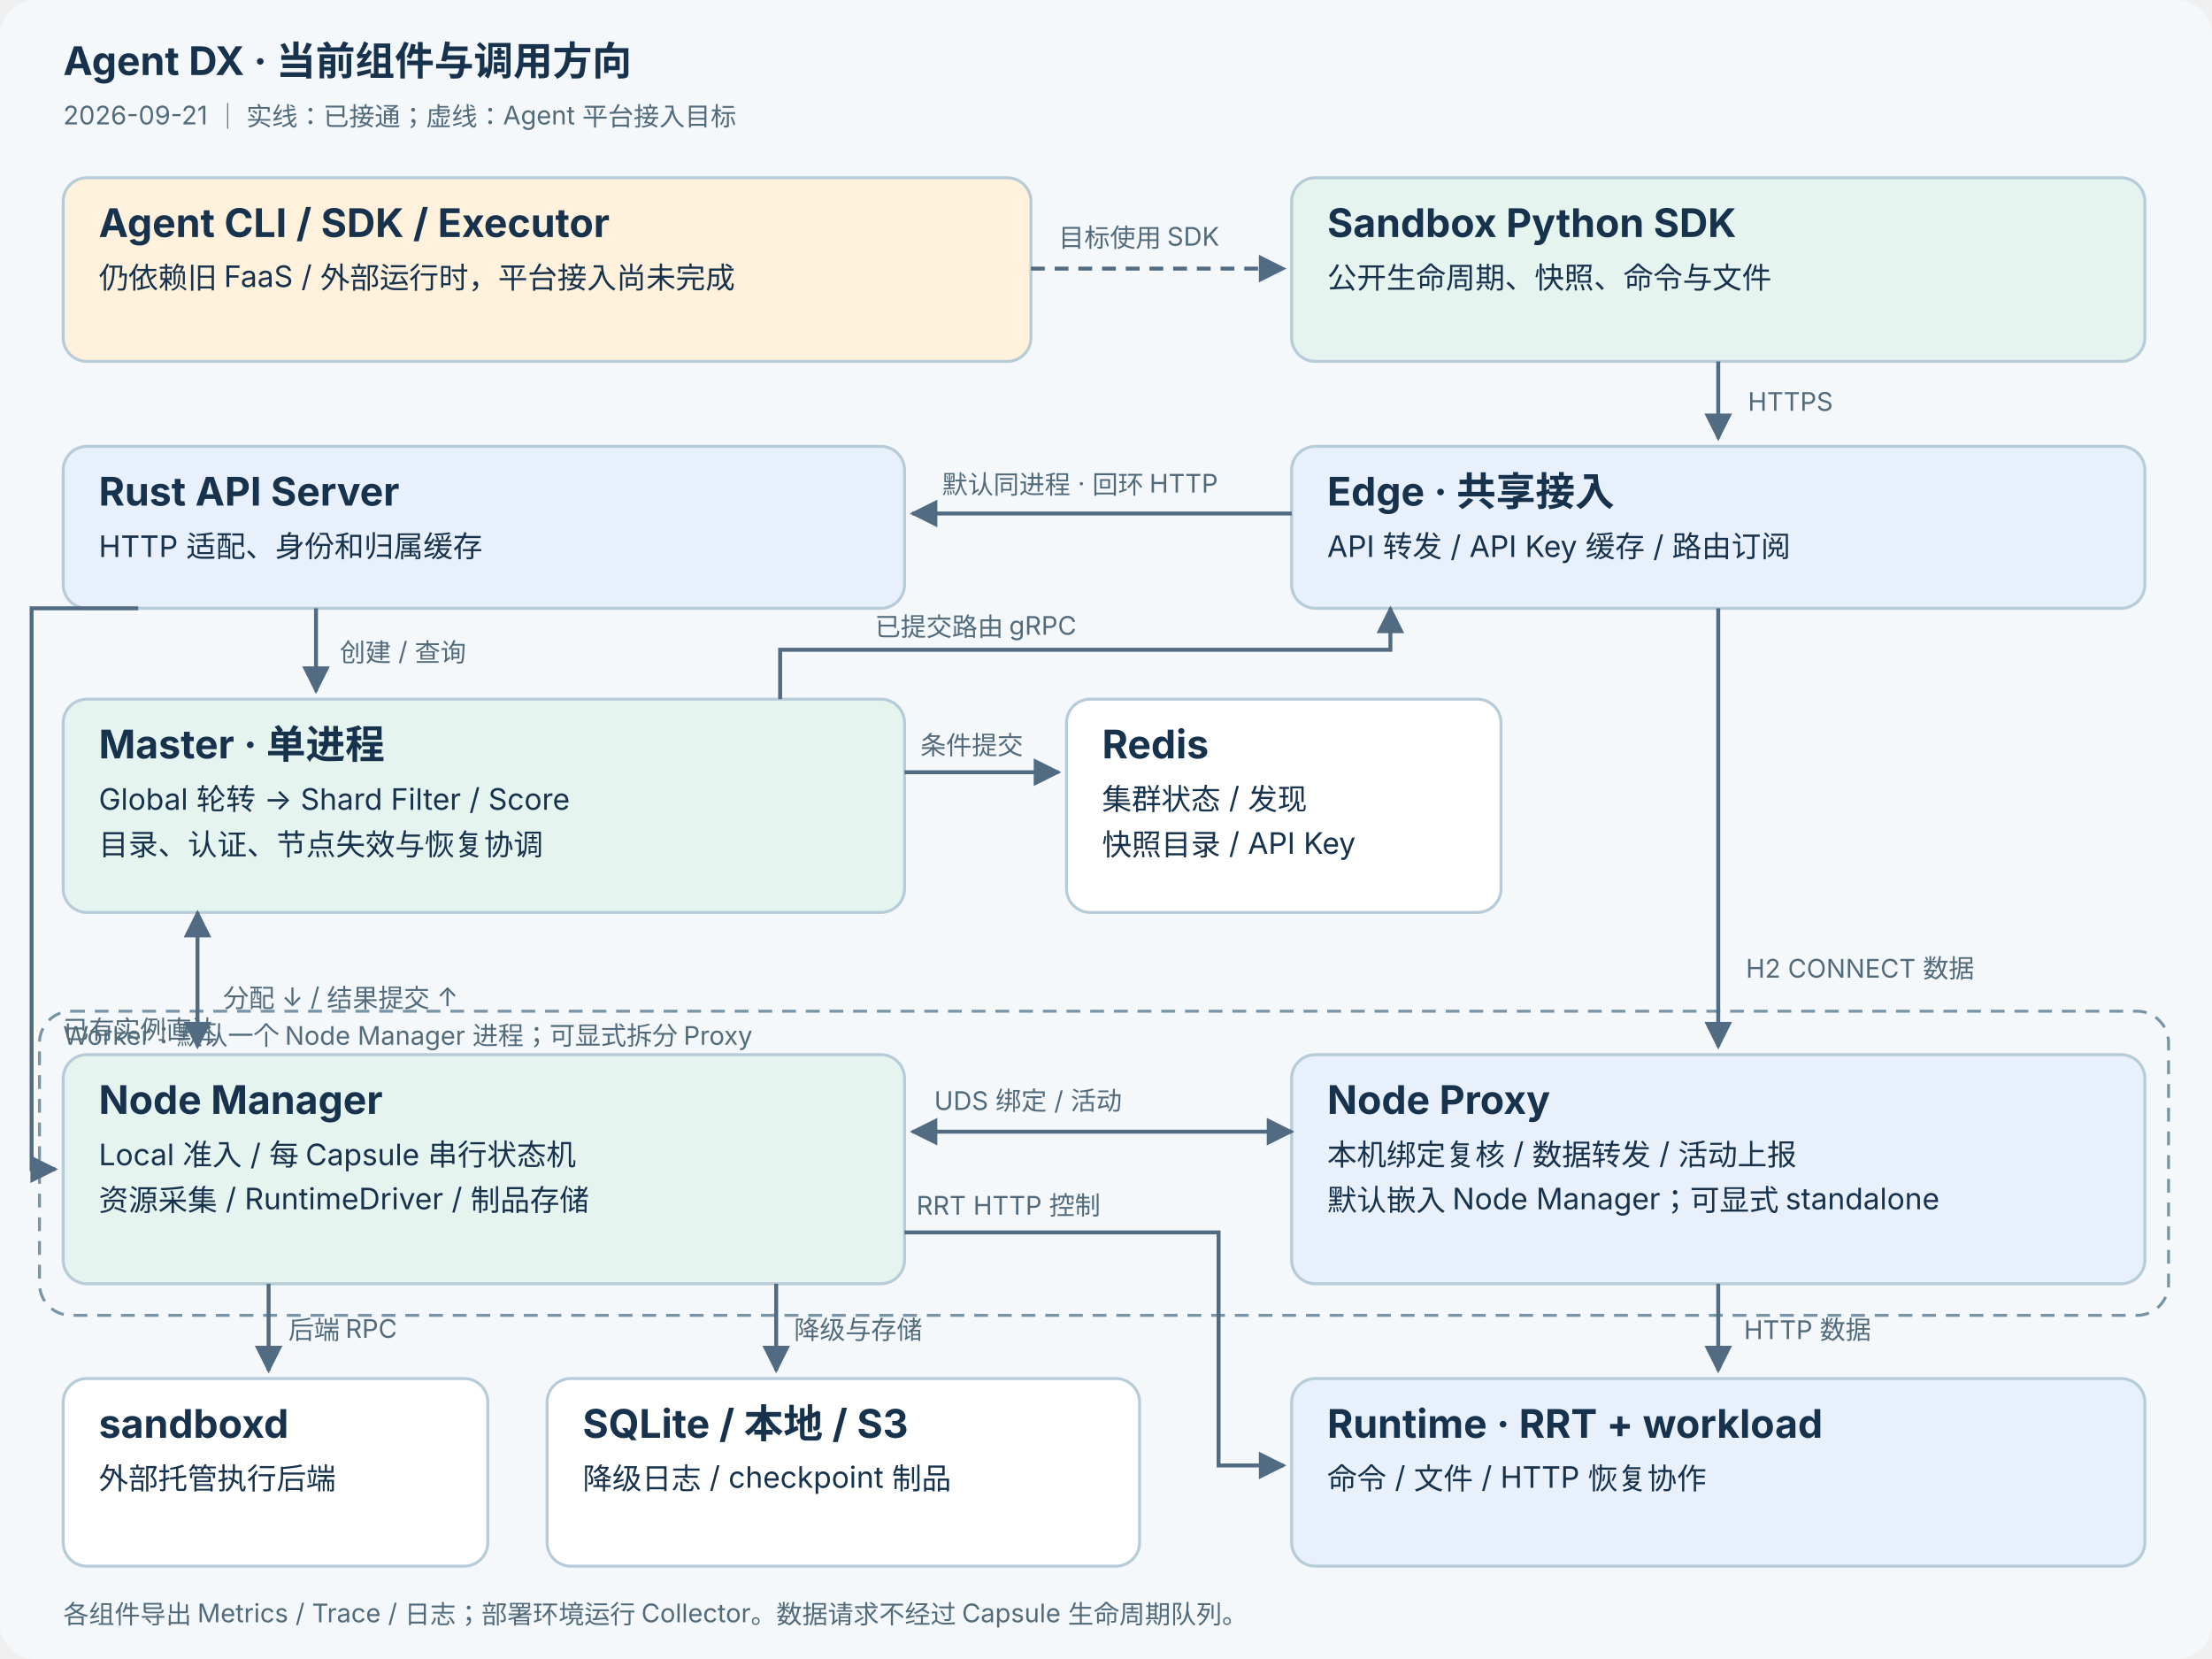
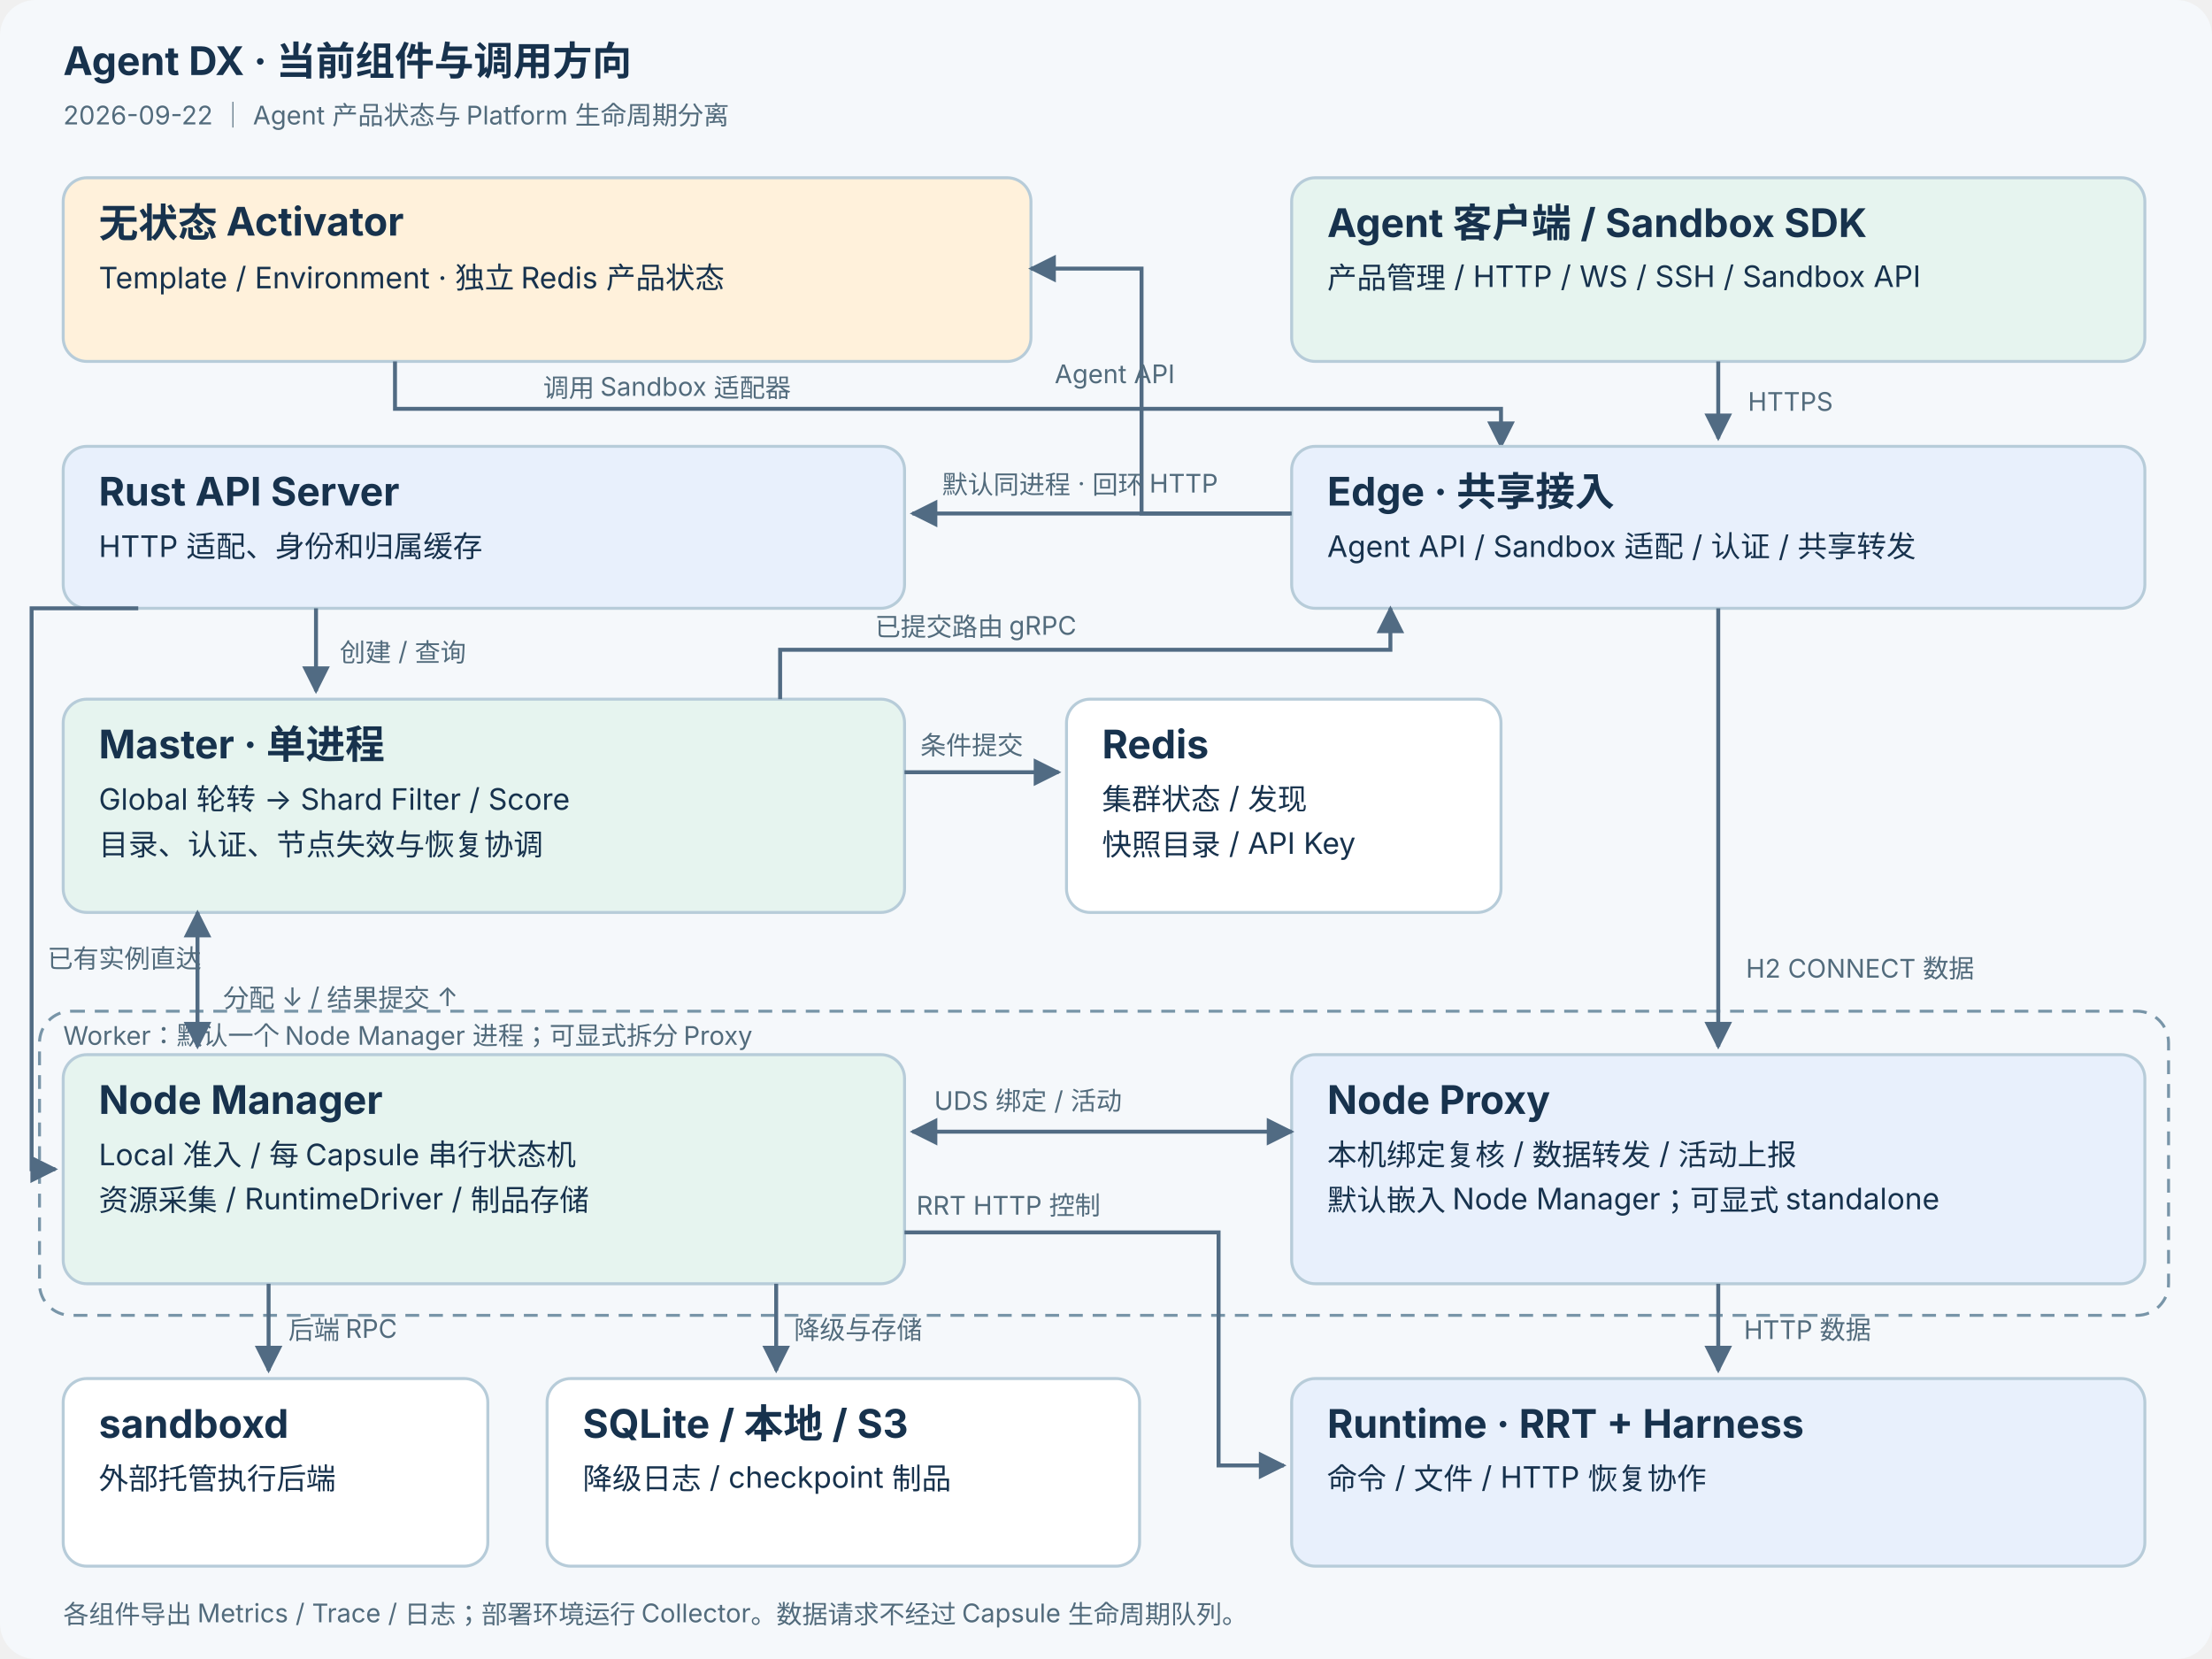
<svg xmlns="http://www.w3.org/2000/svg" viewBox="0 0 1120 840" role="img" aria-labelledby="title desc">
  <defs>
    <marker id="arrow" viewBox="0 0 10 10" refX="9" refY="5" markerWidth="7" markerHeight="7" orient="auto-start-reverse">
      <path d="M0 0L10 5L0 10Z" fill="#516b83" />
    </marker>
  </defs>
  <style>text{font-family:system-ui,-apple-system,'PingFang SC',sans-serif;fill:#17324d} .head{font-size:20px;font-weight:650}.body{font-size:15px}.small{font-size:13px;fill:#526b7c}.edge{fill:none;stroke:#516b83;stroke-width:2;marker-end:url(#arrow)}.box{stroke:#b7ccd9;stroke-width:1.5;rx:12}</style>
  <rect width="1120" height="840" fill="#f5f8fb" rx="18" />
  <text x="32" y="38" class="head">Agent DX · 当前组件与调用方向</text>
-   <text x="32" y="63" class="small">2026-09-21 ｜ 实线：已接通；虚线：Agent 平台接入目标</text>
+   <text x="32" y="63" class="small">2026-09-22 ｜ Agent 产品状态与 Platform 生命周期分离</text>
  <rect x="32" y="90" width="490" height="93" class="box" fill="#fff1db" />
-   <text x="50" y="120" class="head">Agent CLI / SDK / Executor</text>
-   <text x="50" y="146" class="body">仍依赖旧 FaaS / 外部运行时，平台接入尚未完成</text>
+   <text x="50" y="120" class="head">无状态 Activator</text>
+   <text x="50" y="146" class="body">Template / Environment · 独立 Redis 产品状态</text>
  <rect x="654" y="90" width="432" height="93" class="box" fill="#e6f4ef" />
-   <text x="672" y="120" class="head">Sandbox Python SDK</text>
-   <text x="672" y="146" class="body">公开生命周期、快照、命令与文件</text>
-   <path d="M522 136H650" class="edge" stroke-dasharray="7 5" />
-   <text x="536" y="125" class="small">目标使用 SDK</text>
+   <text x="672" y="120" class="head">Agent 客户端 / Sandbox SDK</text>
+   <text x="672" y="146" class="body">产品管理 / HTTP / WS / SSH / Sandbox API</text>
+   <path d="M654 260H578V136H522" class="edge" />
+   <text x="534" y="194" class="small">Agent API</text>
+   <path d="M200 183V207H760V226" class="edge" />
+   <text x="275" y="201" class="small">调用 Sandbox 适配器</text>
  <rect x="654" y="226" width="432" height="82" class="box" fill="#e8f0fc" />
  <text x="672" y="256" class="head">Edge · 共享接入</text>
-   <text x="672" y="282" class="body">API 转发 / API Key 缓存 / 路由订阅</text>
+   <text x="672" y="282" class="body">Agent API / Sandbox 适配 / 认证 / 共享转发</text>
  <path d="M870 183V222" class="edge" />
  <text x="885" y="208" class="small">HTTPS</text>
  <rect x="32" y="226" width="426" height="82" class="box" fill="#e8f0fc" />
  <text x="50" y="256" class="head">Rust API Server</text>
  <text x="50" y="282" class="body">HTTP 适配、身份和归属缓存</text>
  <path d="M654 260H462" class="edge" />
  <text x="477" y="250" class="small">默认同进程 · 回环 HTTP</text>
  <rect x="32" y="354" width="426" height="108" class="box" fill="#e6f4ef" />
  <text x="50" y="384" class="head">Master · 单进程</text>
  <text x="50" y="410" class="body">Global 轮转 → Shard Filter / Score</text>
  <text x="50" y="433" class="body">目录、认证、节点失效与恢复协调</text>
  <path d="M160 308V350" class="edge" />
  <text x="172" y="335" class="small">创建 / 查询</text>
  <rect x="540" y="354" width="220" height="108" class="box" fill="#fff" />
  <text x="558" y="384" class="head">Redis</text>
  <text x="558" y="410" class="body">集群状态 / 发现</text>
  <text x="558" y="433" class="body">快照目录 / API Key</text>
  <path d="M458 391H536" class="edge" />
  <text x="466" y="382" class="small">条件提交</text>
  <path d="M395 354V329H704V308" class="edge" />
  <text x="443" y="322" class="small">已提交路由 gRPC</text>
  <rect x="20" y="512" width="1078" height="154" rx="16" fill="none" stroke="#7895a8" stroke-width="1.5" stroke-dasharray="7 5" />
  <text x="32" y="529" class="small">Worker：默认一个 Node Manager 进程；可显式拆分 Proxy</text>
  <rect x="32" y="534" width="426" height="116" class="box" fill="#e6f4ef" />
  <text x="50" y="564" class="head">Node Manager</text>
  <text x="50" y="590" class="body">Local 准入 / 每 Capsule 串行状态机</text>
  <text x="50" y="613" class="body">资源采集 / RuntimeDriver / 制品存储</text>
  <path d="M100 462V530" class="edge" marker-start="url(#arrow)" />
  <text x="113" y="510" class="small">分配 ↓ / 结果提交 ↑</text>
  <path d="M70 308H16V592H28" class="edge" />
-   <text x="32" y="526" class="small">已有实例直达</text>
+   <text x="24" y="490" class="small">已有实例直达</text>
  <rect x="654" y="534" width="432" height="116" class="box" fill="#e8f0fc" />
  <text x="672" y="564" class="head">Node Proxy</text>
  <text x="672" y="590" class="body">本机绑定复核 / 数据转发 / 活动上报</text>
  <text x="672" y="613" class="body">默认嵌入 Node Manager；可显式 standalone</text>
  <path d="M870 308V530" class="edge" />
  <text x="884" y="495" class="small">H2 CONNECT 数据</text>
  <path d="M654 573H462" class="edge" marker-start="url(#arrow)" />
  <text x="473" y="562" class="small">UDS 绑定 / 活动</text>
  <rect x="32" y="698" width="215" height="95" class="box" fill="#fff" />
  <text x="50" y="728" class="head">sandboxd</text>
  <text x="50" y="754" class="body">外部托管执行后端</text>
  <rect x="277" y="698" width="300" height="95" class="box" fill="#fff" />
  <text x="295" y="728" class="head">SQLite / 本地 / S3</text>
  <text x="295" y="754" class="body">降级日志 / checkpoint 制品</text>
  <rect x="654" y="698" width="432" height="95" class="box" fill="#e8f0fc" />
-   <text x="672" y="728" class="head">Runtime · RRT + workload</text>
+   <text x="672" y="728" class="head">Runtime · RRT + Harness</text>
  <text x="672" y="754" class="body">命令 / 文件 / HTTP 恢复协作</text>
  <path d="M136 650V694" class="edge" />
  <text x="146" y="678" class="small">后端 RPC</text>
  <path d="M393 650V694" class="edge" />
  <text x="402" y="678" class="small">降级与存储</text>
  <path d="M870 650V694" class="edge" />
  <text x="883" y="678" class="small">HTTP 数据</text>
  <path d="M458 624H617V742H650" class="edge" />
  <text x="464" y="615" class="small">RRT HTTP 控制</text>
  <text x="32" y="822" class="small">各组件导出 Metrics / Trace / 日志；部署环境运行 Collector。数据请求不经过 Capsule 生命周期队列。</text>
</svg>
